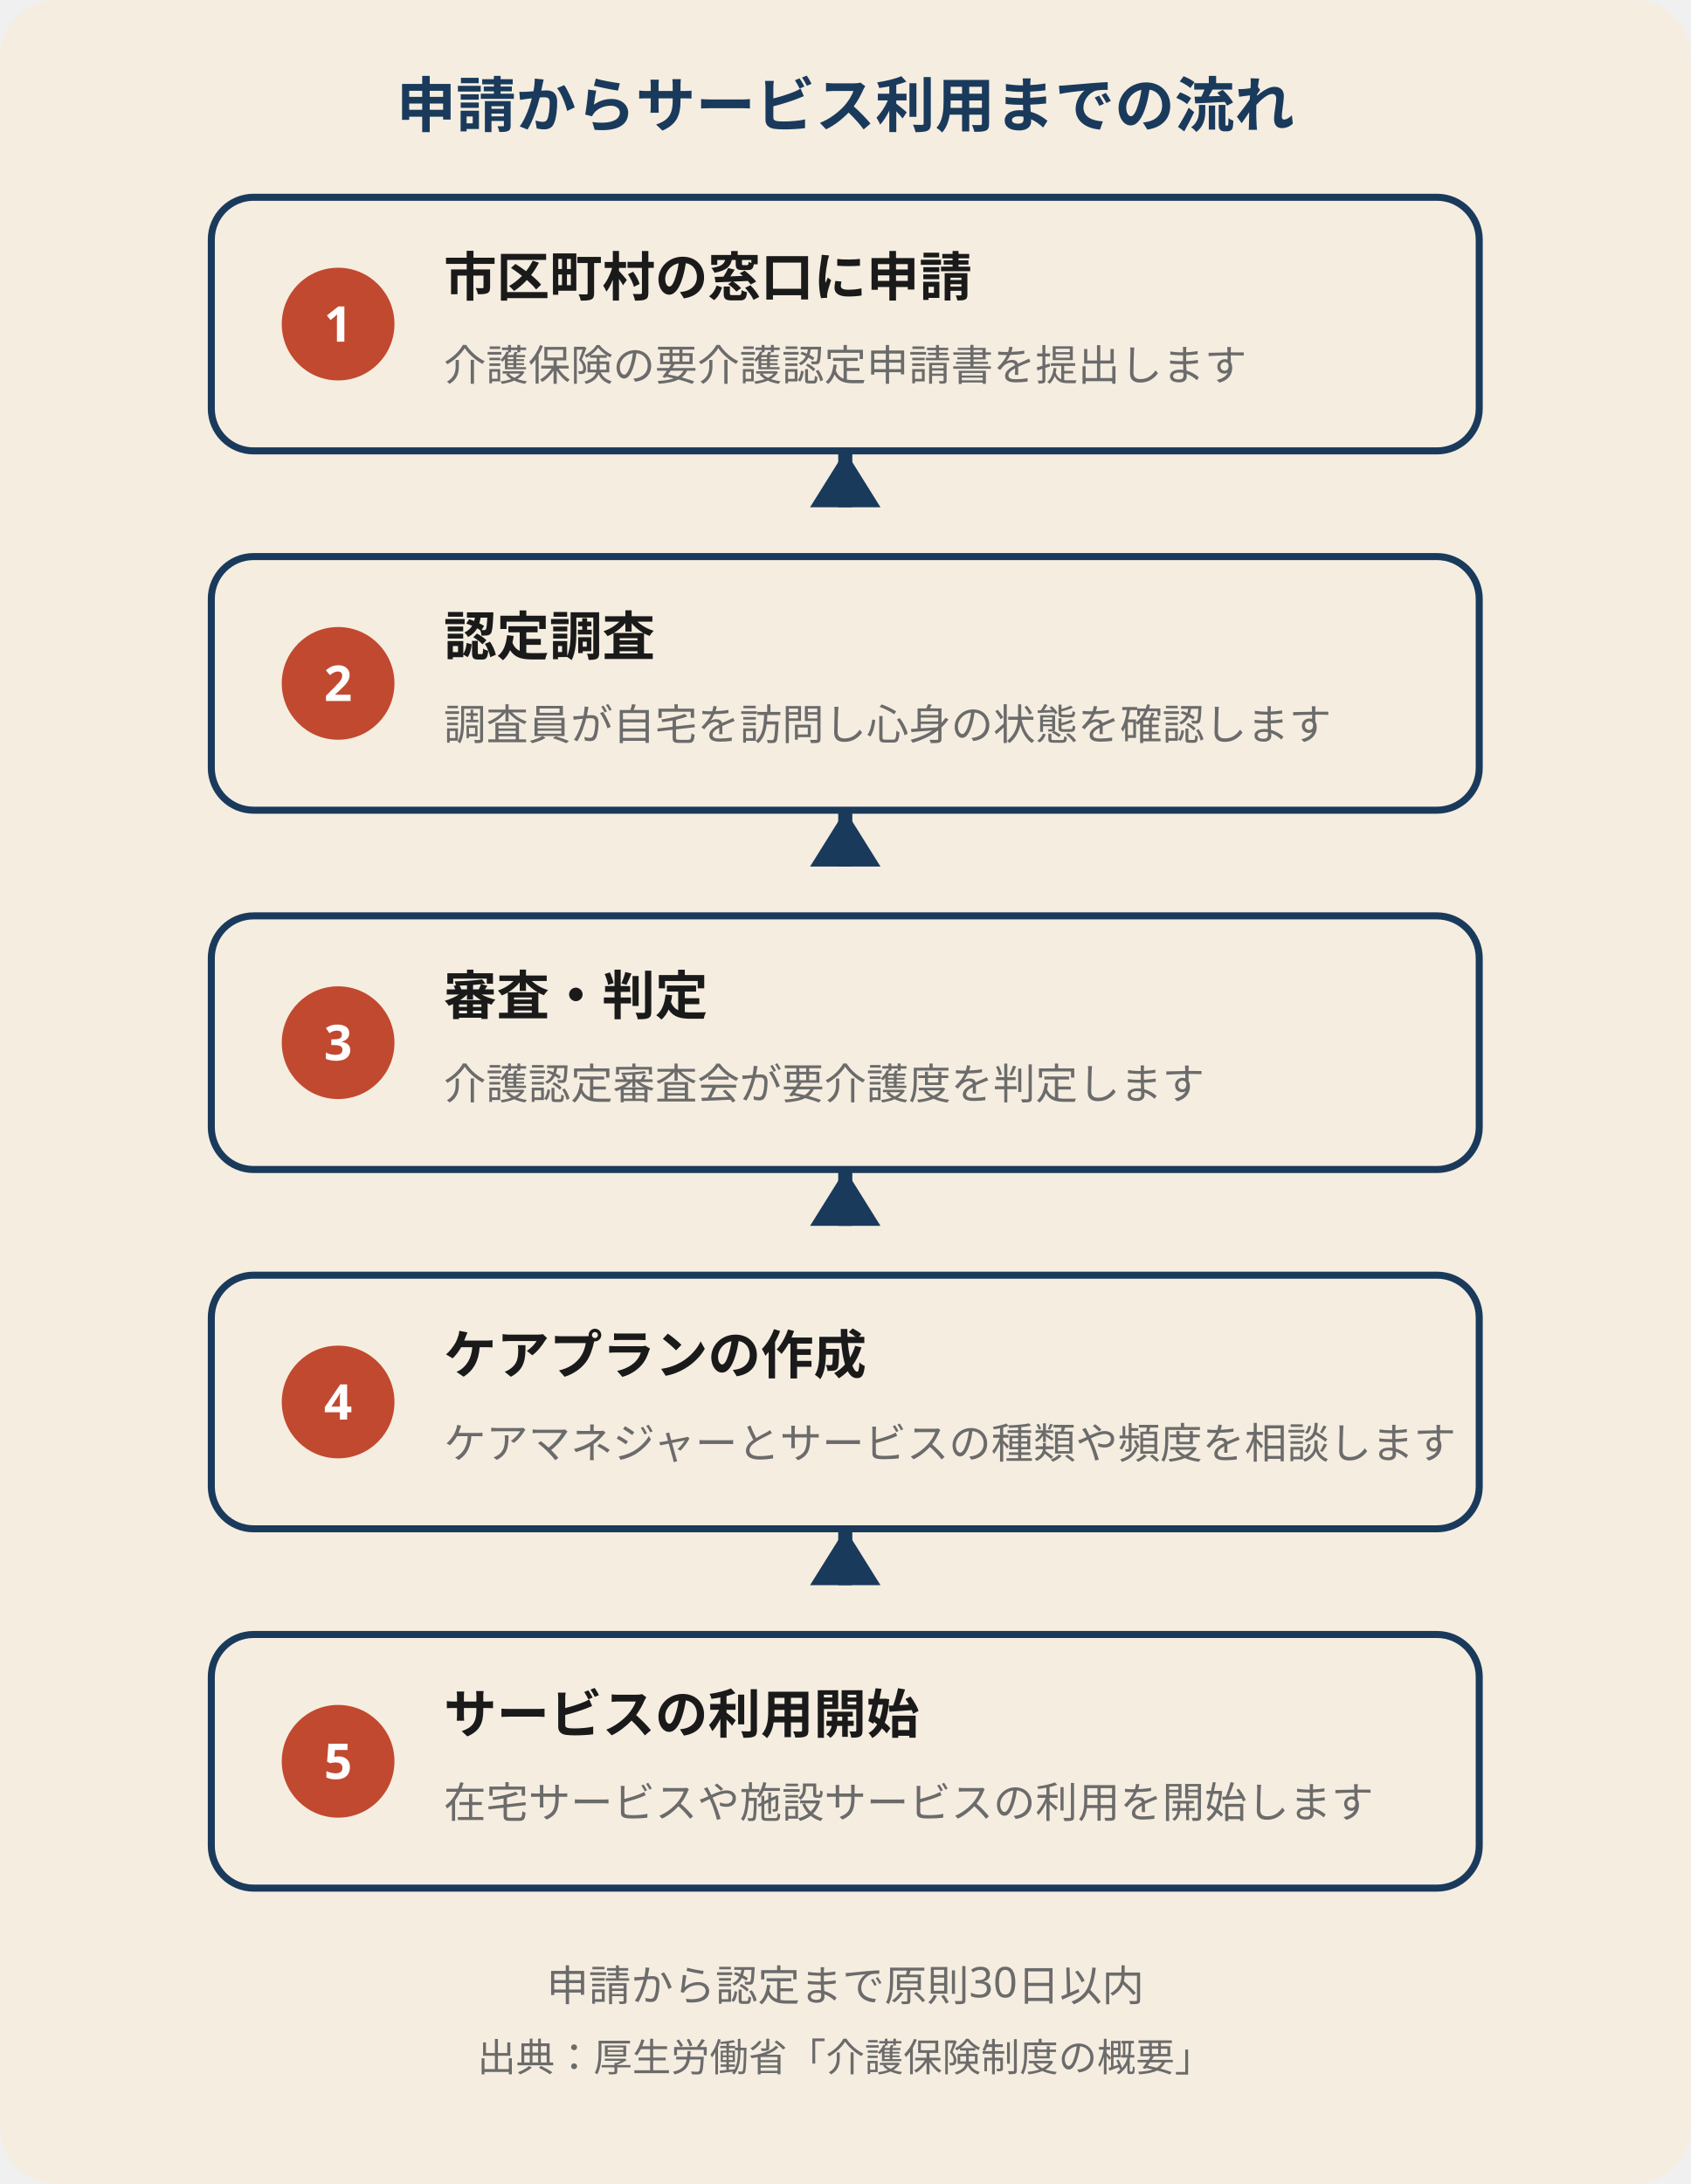
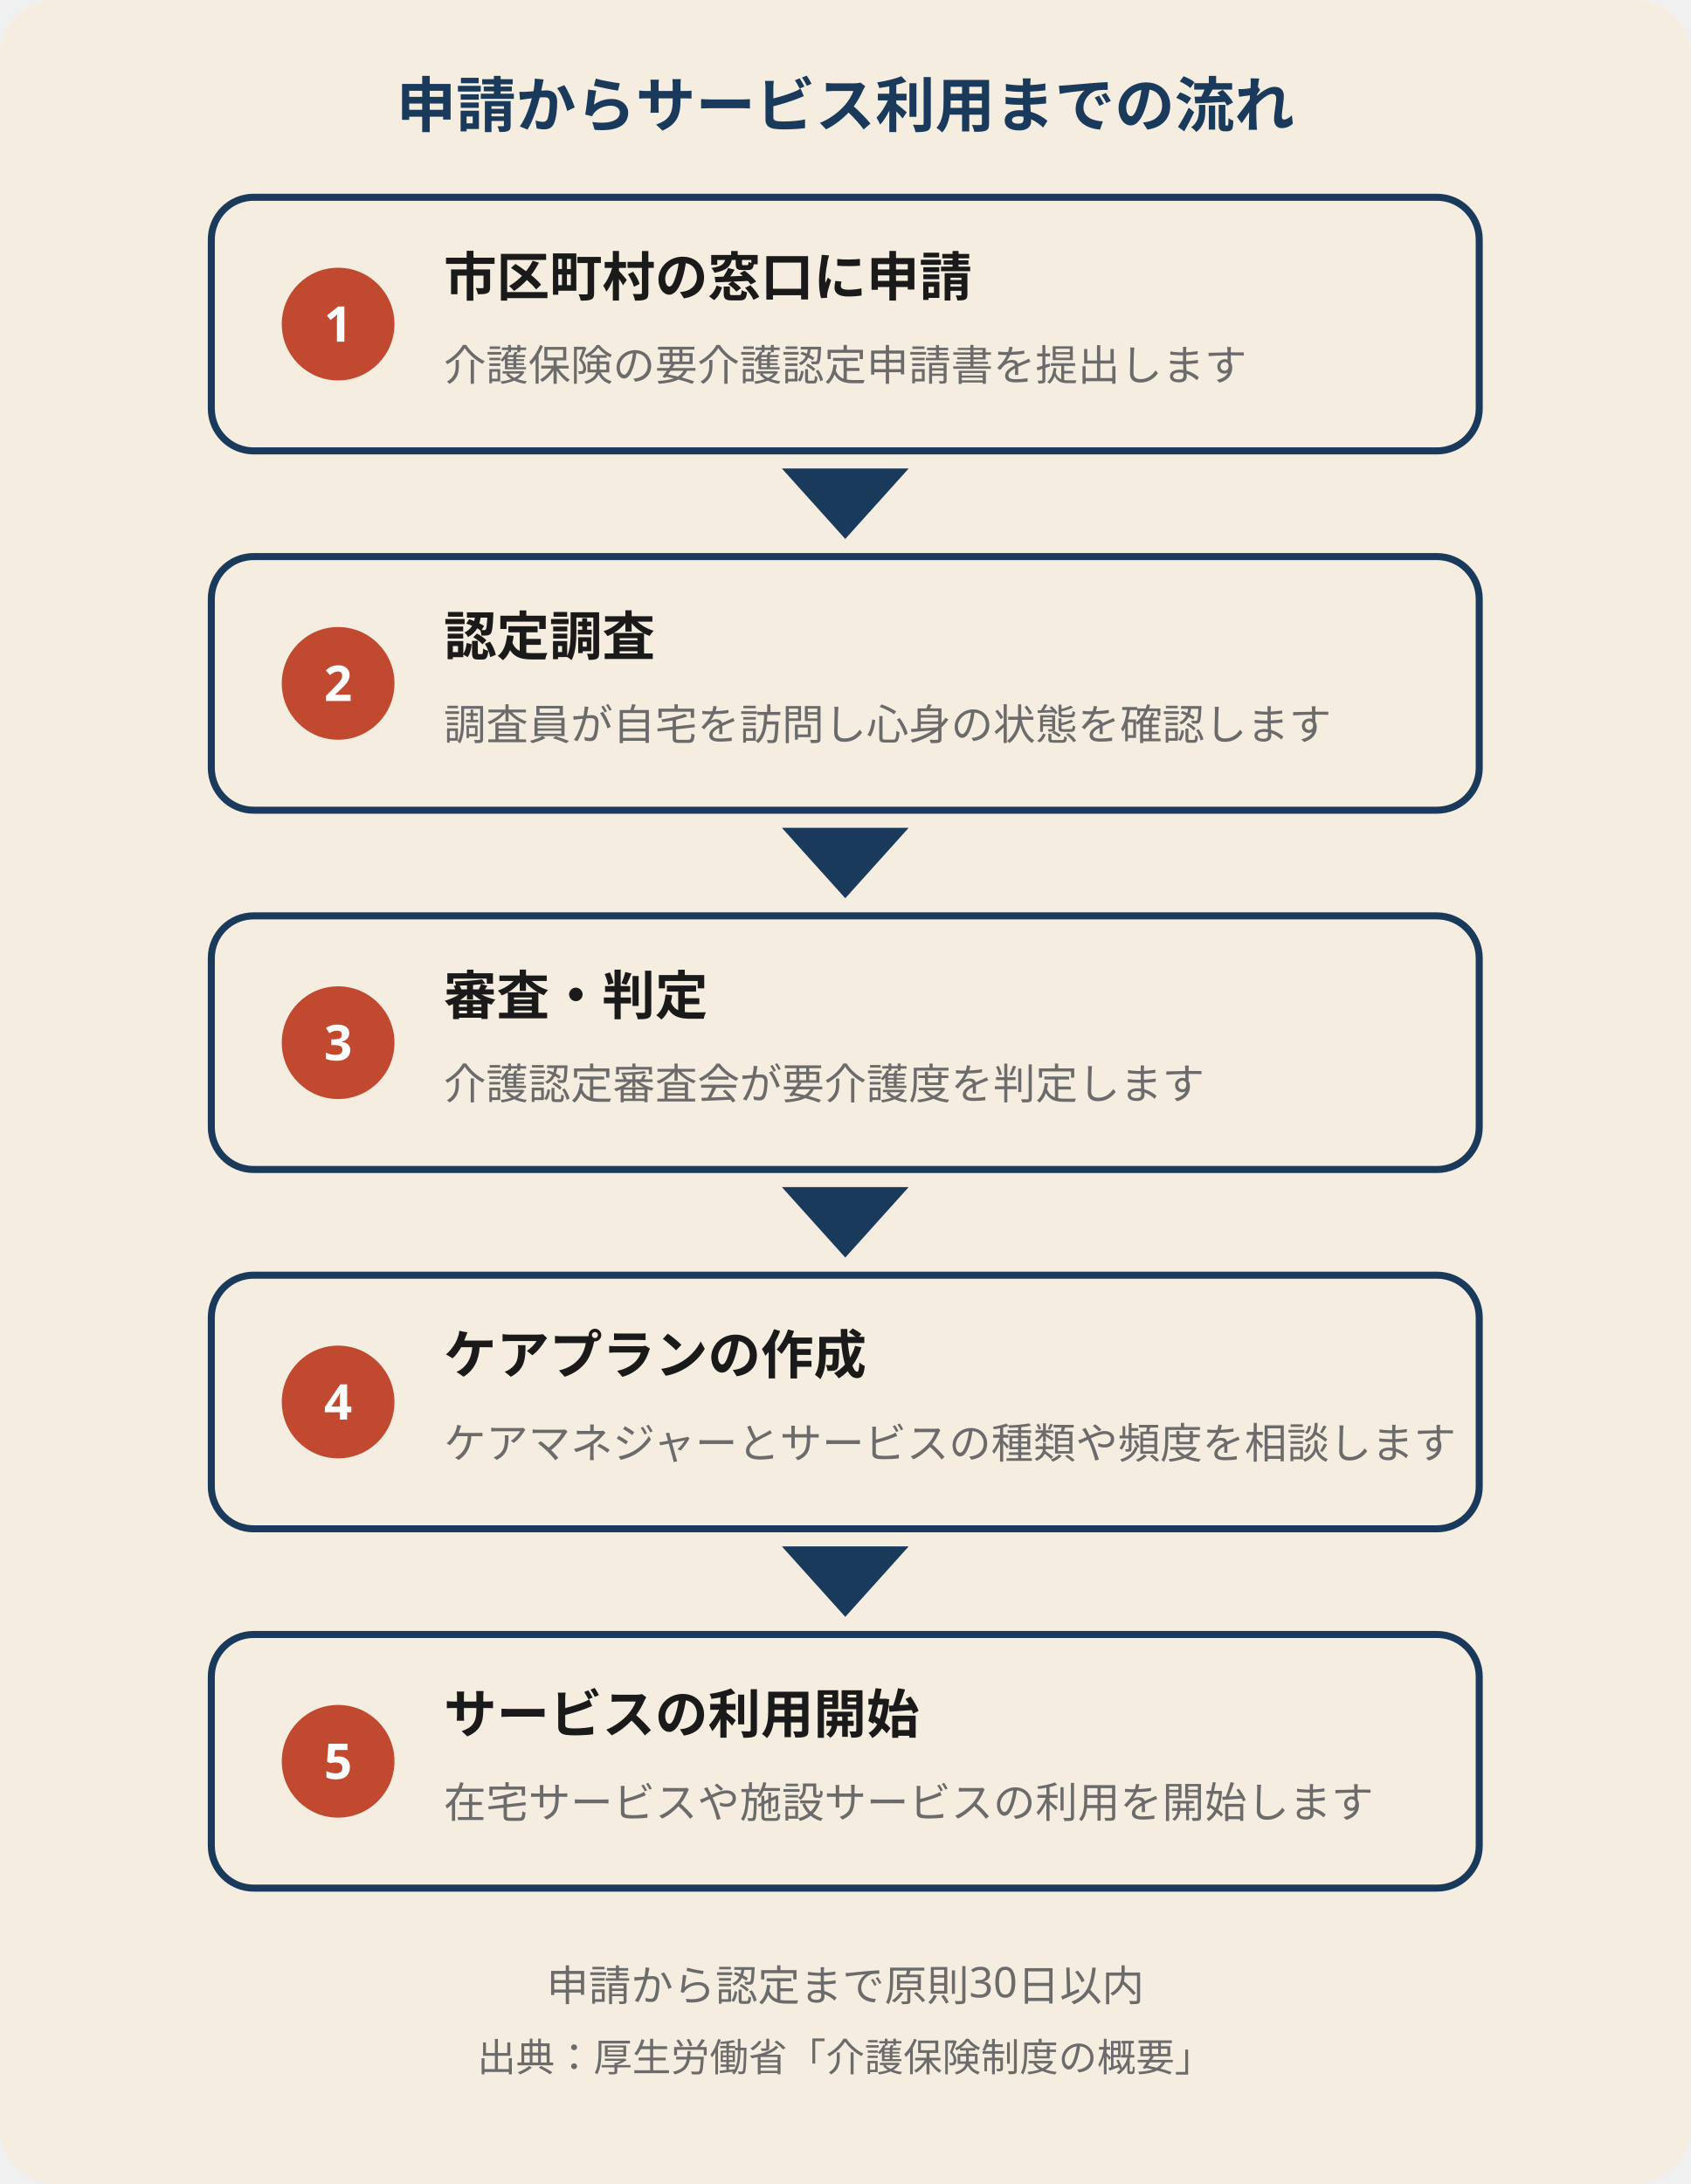
<svg xmlns="http://www.w3.org/2000/svg" viewBox="0 0 480 620" width="480" height="620" role="img" aria-label="介護保険サービス利用の流れ：申請から利用開始までの5ステップ">
  <defs>
    <style>
      .step-box { fill: #f5ede0; stroke: #1a3a5c; stroke-width: 2; rx: 12; }
      .step-num { fill: #c1492f; }
      .step-num-text { fill: #fff; font-family: sans-serif; font-size: 14px; font-weight: 700; }
      .step-title { fill: #1a1a1a; font-family: sans-serif; font-size: 15px; font-weight: 700; }
      .step-desc { fill: #6b6b6b; font-family: sans-serif; font-size: 12px; }
      .arrow { fill: #1a3a5c; }
    </style>
  </defs>
  <rect width="480" height="620" fill="#f5ede0" rx="16" />
  <text x="240" y="36" text-anchor="middle" font-family="sans-serif" font-size="17" font-weight="700" fill="#1a3a5c">申請からサービス利用までの流れ</text>
  <rect x="60" y="56" width="360" height="72" class="step-box" />
  <circle cx="96" cy="92" r="16" class="step-num" />
  <text x="96" y="97" text-anchor="middle" class="step-num-text">1</text>
  <text x="126" y="84" class="step-title">市区町村の窓口に申請</text>
  <text x="126" y="108" class="step-desc">介護保険の要介護認定申請書を提出します</text>
-   <polygon points="240,128 230,144 250,144" class="arrow" />
-   <rect x="238" y="128" width="4" height="16" class="arrow" />
+   <polygon points="222,133 258,133 240,153" class="arrow" />
  <rect x="60" y="158" width="360" height="72" class="step-box" />
  <circle cx="96" cy="194" r="16" class="step-num" />
  <text x="96" y="199" text-anchor="middle" class="step-num-text">2</text>
  <text x="126" y="186" class="step-title">認定調査</text>
  <text x="126" y="210" class="step-desc">調査員が自宅を訪問し心身の状態を確認します</text>
-   <polygon points="240,230 230,246 250,246" class="arrow" />
-   <rect x="238" y="230" width="4" height="16" class="arrow" />
+   <polygon points="222,235 258,235 240,255" class="arrow" />
  <rect x="60" y="260" width="360" height="72" class="step-box" />
  <circle cx="96" cy="296" r="16" class="step-num" />
  <text x="96" y="301" text-anchor="middle" class="step-num-text">3</text>
  <text x="126" y="288" class="step-title">審査・判定</text>
  <text x="126" y="312" class="step-desc">介護認定審査会が要介護度を判定します</text>
-   <polygon points="240,332 230,348 250,348" class="arrow" />
-   <rect x="238" y="332" width="4" height="16" class="arrow" />
+   <polygon points="222,337 258,337 240,357" class="arrow" />
  <rect x="60" y="362" width="360" height="72" class="step-box" />
  <circle cx="96" cy="398" r="16" class="step-num" />
  <text x="96" y="403" text-anchor="middle" class="step-num-text">4</text>
  <text x="126" y="390" class="step-title">ケアプランの作成</text>
  <text x="126" y="414" class="step-desc">ケアマネジャーとサービスの種類や頻度を相談します</text>
-   <polygon points="240,434 230,450 250,450" class="arrow" />
-   <rect x="238" y="434" width="4" height="16" class="arrow" />
+   <polygon points="222,439 258,439 240,459" class="arrow" />
  <rect x="60" y="464" width="360" height="72" class="step-box" />
  <circle cx="96" cy="500" r="16" class="step-num" />
  <text x="96" y="505" text-anchor="middle" class="step-num-text">5</text>
  <text x="126" y="492" class="step-title">サービスの利用開始</text>
  <text x="126" y="516" class="step-desc">在宅サービスや施設サービスの利用を開始します</text>
  <text x="240" y="568" text-anchor="middle" font-family="sans-serif" font-size="12" fill="#6b6b6b">申請から認定まで原則30日以内</text>
  <text x="240" y="588" text-anchor="middle" font-family="sans-serif" font-size="11" fill="#6b6b6b">出典：厚生労働省「介護保険制度の概要」</text>
</svg>
